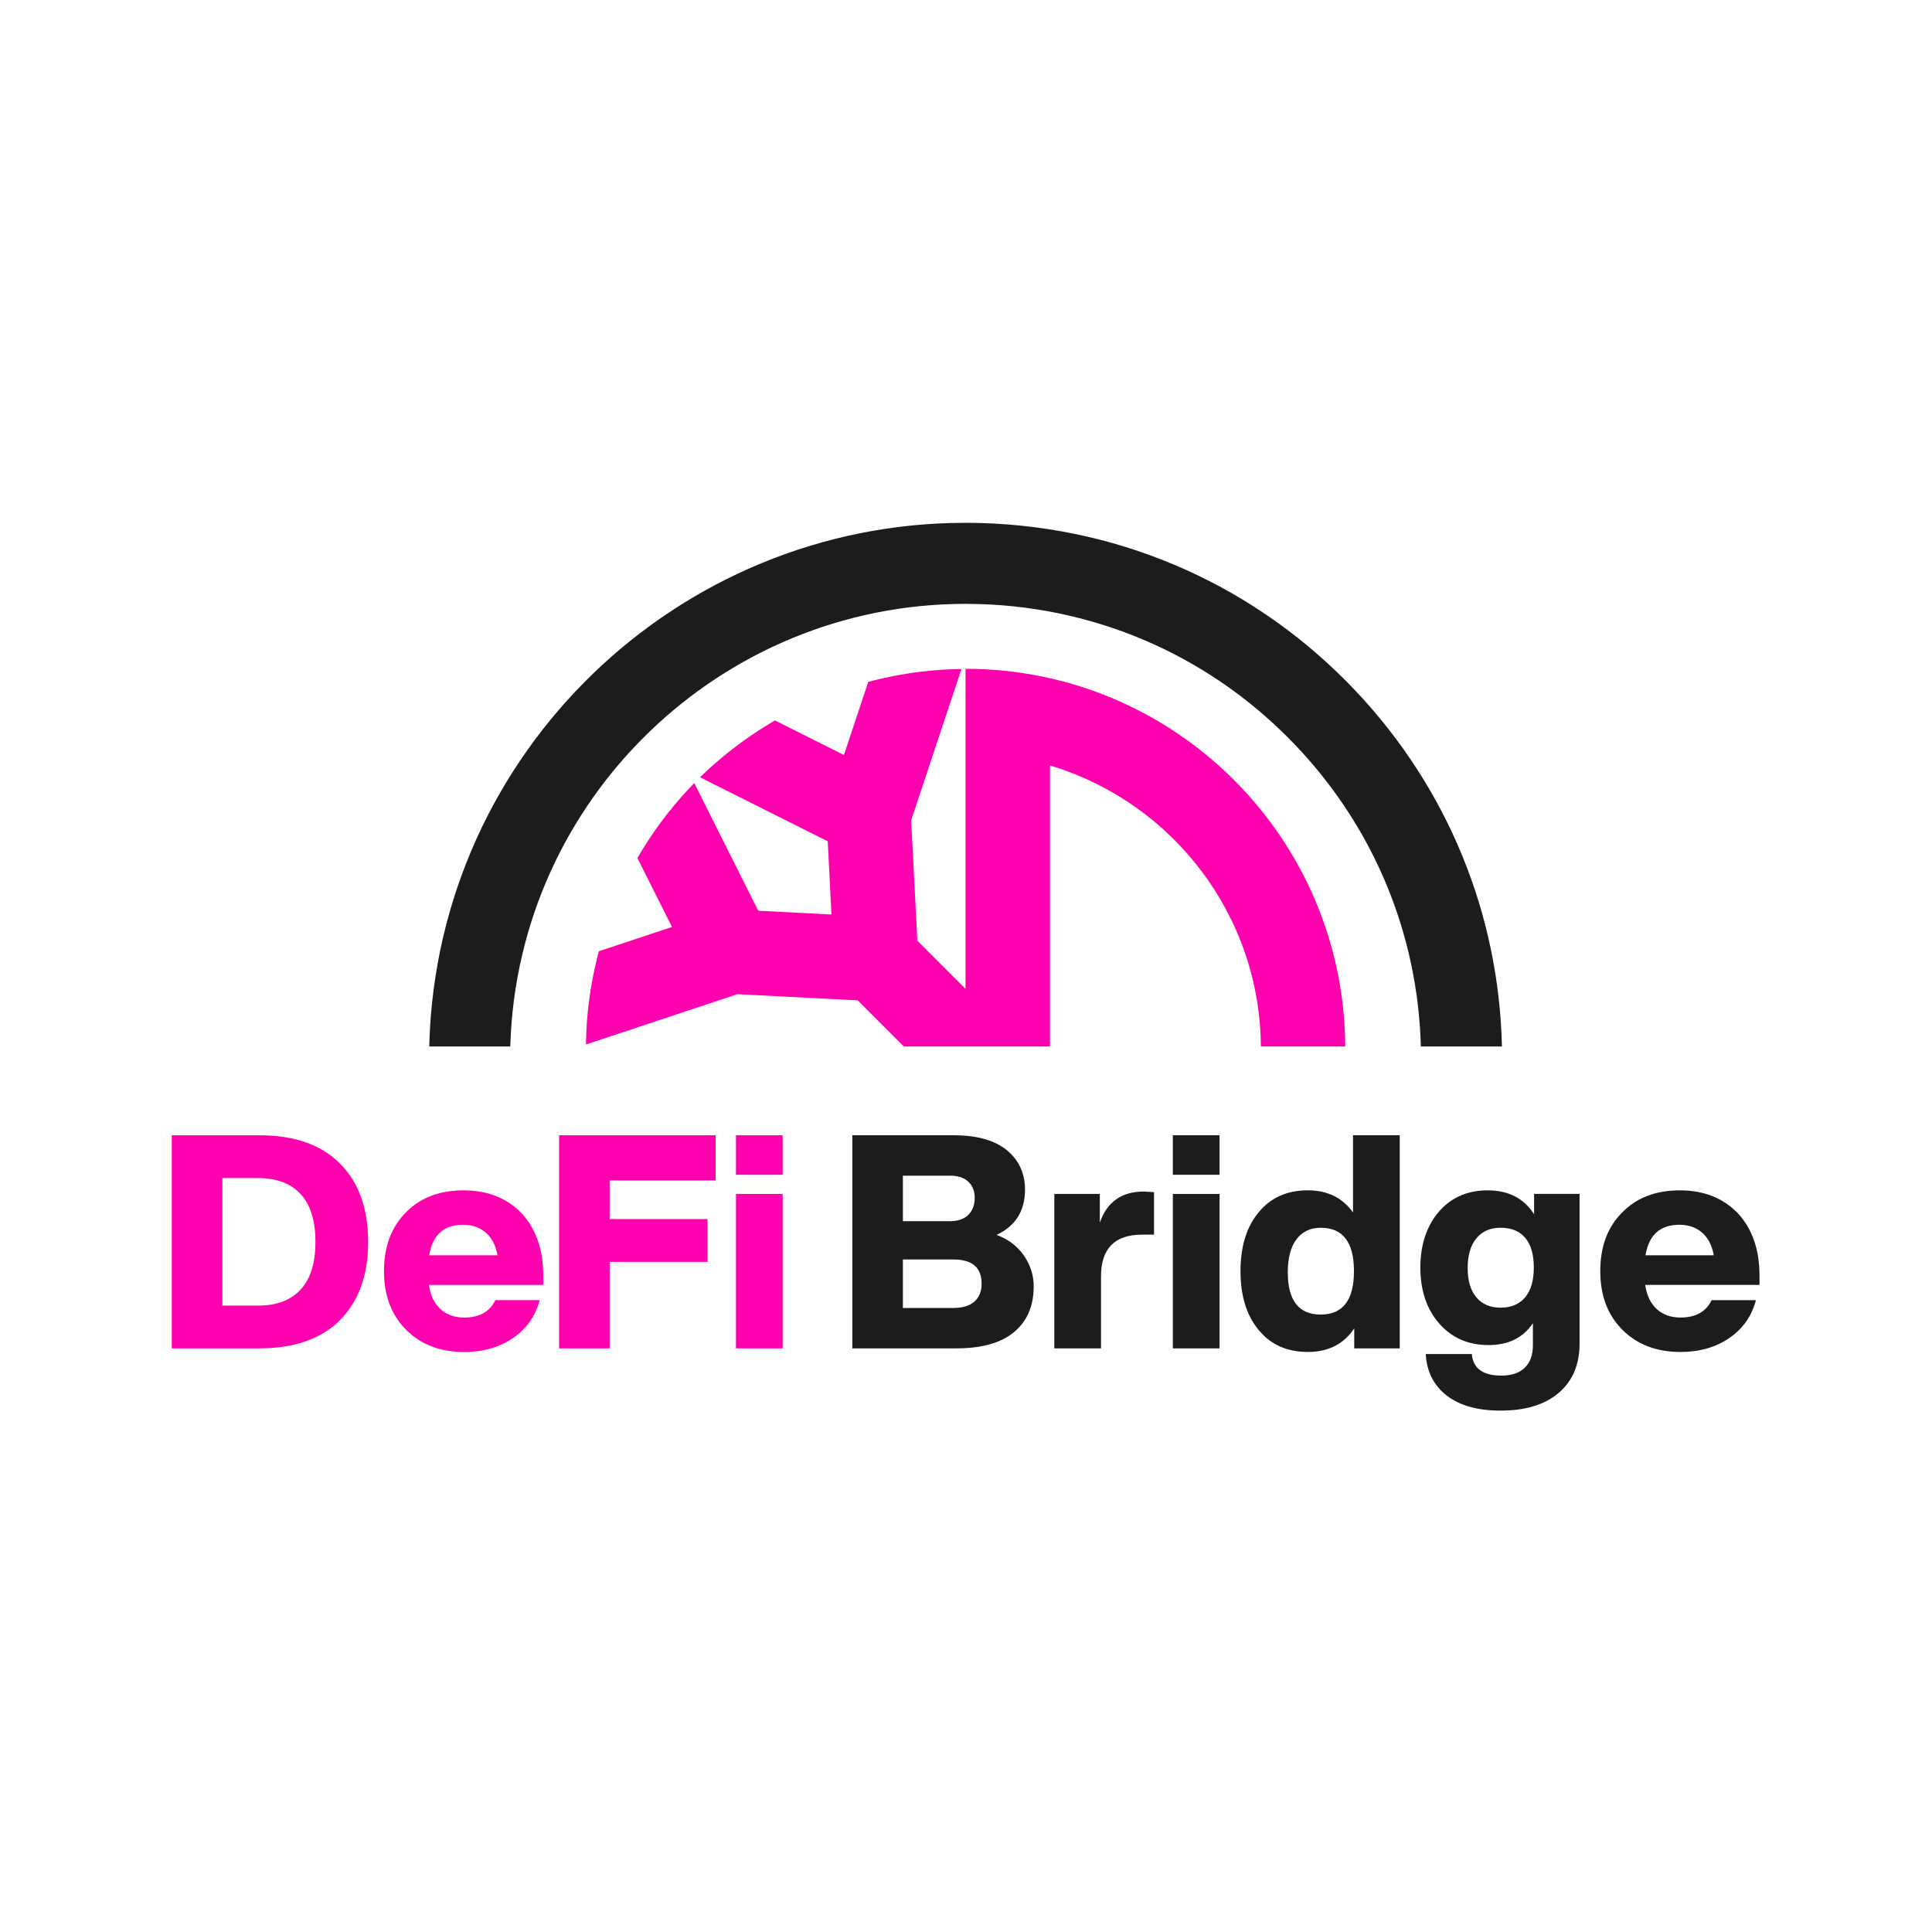
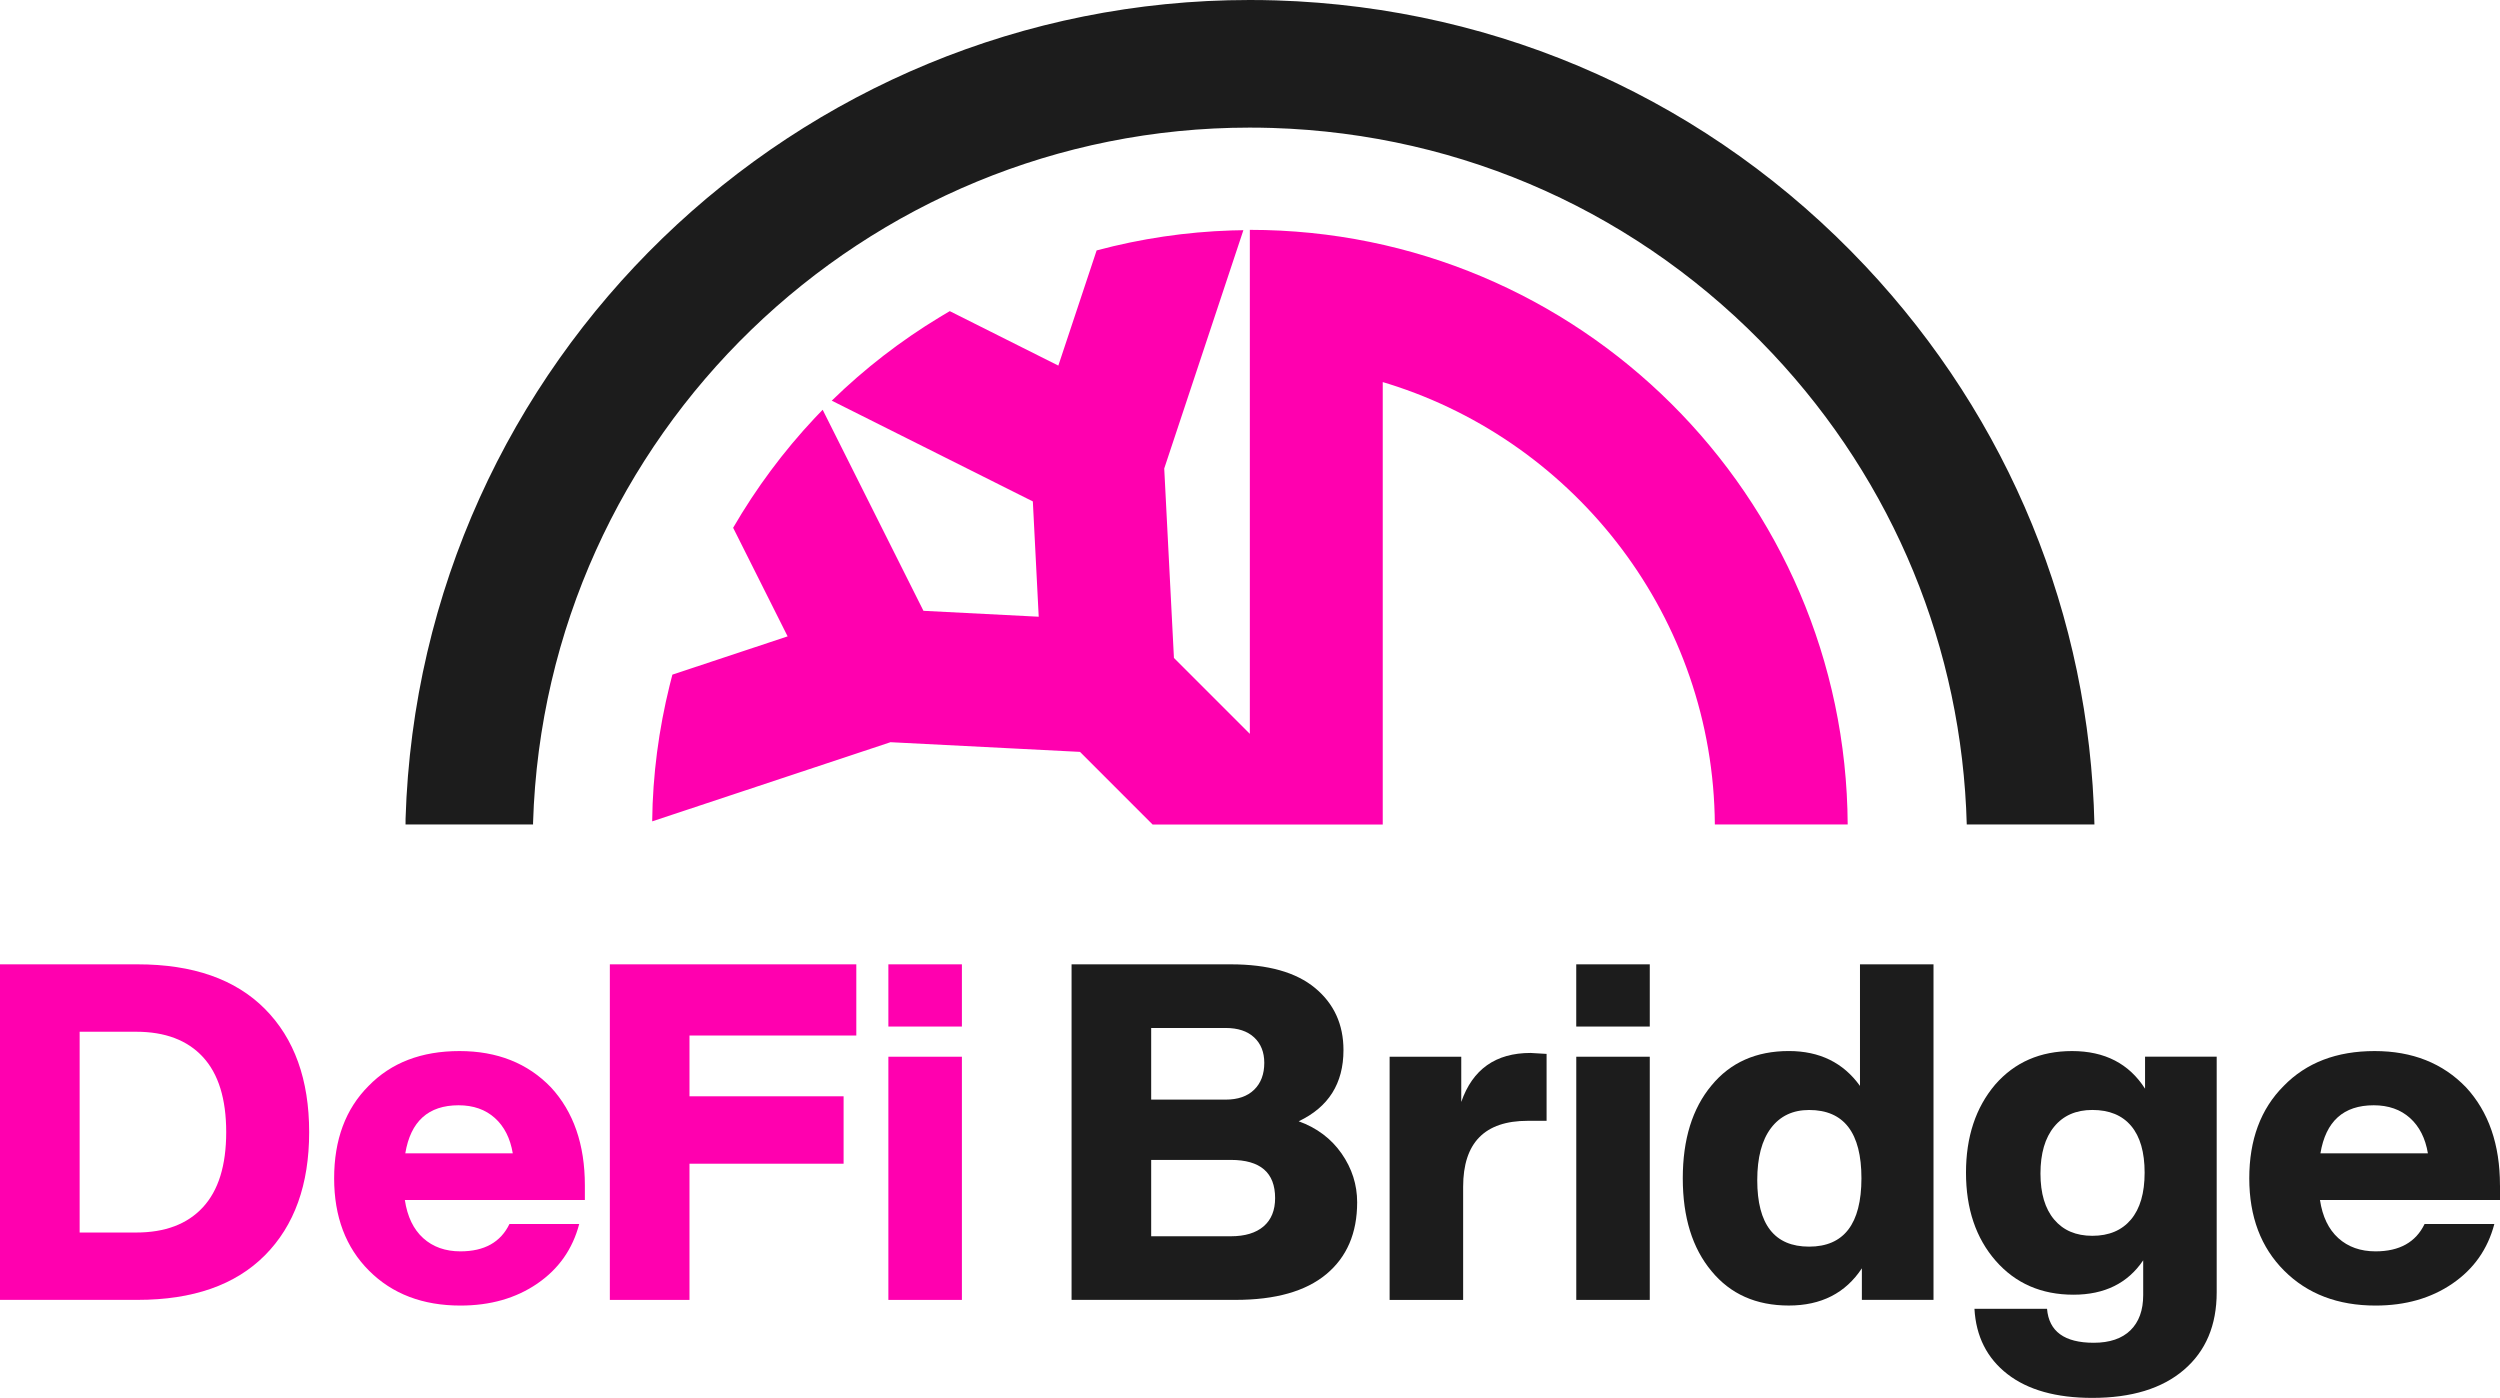
- <svg xmlns="http://www.w3.org/2000/svg" version="1.1" id="Layer_1" x="0px" y="0px" viewBox="0 0 1000 1000" style="enable-background:new 0 0 1000 1000;" xml:space="preserve">
+ <svg xmlns="http://www.w3.org/2000/svg" width="821.81" height="459.52" version="1.1" viewBox="0 0 821.81 459.52" xml:space="preserve">
  <style type="text/css">
	.st0{fill:#FF00AF;}
	.st1{fill:#1C1C1C;}
	.st2{fill-rule:evenodd;clip-rule:evenodd;fill:#FF00AF;}
</style>
-   <g>
-     <g>
-       <path class="st0" d="M134.15,587.61H88.91v110.3h45.24c18.18,0,32.12-4.88,41.83-14.64c9.71-9.76,14.56-23.26,14.56-40.51    c0-17.25-4.86-30.75-14.56-40.51C166.27,592.49,152.32,587.61,134.15,587.61z M155.6,667.48c-5.11,5.53-12.42,8.29-21.92,8.29    h-18.59v-66h18.59c9.5,0,16.81,2.76,21.92,8.29c5.11,5.53,7.67,13.76,7.67,24.71C163.27,653.72,160.72,661.95,155.6,667.48z" />
-       <path class="st0" d="M239.96,616.12c-12.5,0-22.46,3.82-29.9,11.47c-7.54,7.54-11.31,17.66-11.31,30.36    c0,12.6,3.82,22.72,11.47,30.36c7.64,7.65,17.66,11.47,30.05,11.47c9.81,0,18.23-2.4,25.25-7.21c7.02-4.8,11.62-11.33,13.79-19.6    h-22.93c-2.89,5.99-8.26,8.99-16.11,8.99c-4.96,0-9.04-1.45-12.24-4.34c-3.2-2.89-5.22-7.07-6.04-12.55h59.18v-4.8    c0-13.43-3.72-24.17-11.15-32.22C262.37,620.1,252.35,616.12,239.96,616.12z M222.14,649.74c1.75-10.54,7.59-15.8,17.51-15.8    c4.85,0,8.83,1.4,11.93,4.18c3.1,2.79,5.06,6.66,5.89,11.62H222.14z" />
-       <polygon class="st0" points="289.38,697.92 315.56,697.92 315.56,653.15 366.22,653.15 366.22,630.99 315.56,630.99     315.56,611.01 370.4,611.01 370.4,587.61 289.38,587.61   " />
-       <rect x="380.94" y="587.61" class="st0" width="24.17" height="20.45" />
-       <rect x="380.94" y="617.98" class="st0" width="24.17" height="79.94" />
-     </g>
-     <g>
-       <path class="st1" d="M515.82,639.2c9.81-4.65,14.72-12.44,14.72-23.39c0-8.47-3.12-15.28-9.37-20.45    c-6.25-5.16-15.47-7.75-27.65-7.75h-52.36v110.3h53.91c13.12,0,23.05-2.81,29.82-8.44c6.76-5.63,10.15-13.5,10.15-23.63    c0-5.78-1.7-11.13-5.11-16.03C526.51,644.91,521.81,641.37,515.82,639.2z M467.33,608.53h24.48c4.02,0,7.15,1.03,9.37,3.1    c2.22,2.07,3.33,4.86,3.33,8.37c0,3.72-1.11,6.66-3.33,8.83c-2.22,2.17-5.35,3.25-9.37,3.25h-24.48V608.53z M504.28,673.75    c-2.53,2.17-6.12,3.25-10.77,3.25h-26.18v-25.1h26.18c9.71,0,14.56,4.18,14.56,12.55C508.07,668.48,506.81,671.58,504.28,673.75z" />
-       <path class="st1" d="M569.26,632.85v-14.87h-23.55v79.94h24.17v-37.18c0-14.46,7.07-21.69,21.23-21.69h6.2v-22    c-3.1-0.21-4.86-0.31-5.27-0.31C580.57,616.74,572.98,622.11,569.26,632.85z" />
-       <g>
-         <rect x="607.06" y="587.61" class="st1" width="24.17" height="20.45" />
-         <rect x="607.07" y="617.98" class="st1" width="24.16" height="79.94" />
-       </g>
-       <path class="st1" d="M700.33,627.58c-5.48-7.64-13.27-11.47-23.39-11.47c-10.74,0-19.21,3.77-25.41,11.31    c-6.3,7.54-9.45,17.71-9.45,30.52c0,12.81,3.15,22.98,9.45,30.52c6.2,7.54,14.66,11.31,25.41,11.31    c10.63,0,18.64-4.08,24.01-12.24v10.38h23.55v-110.3h-24.17V627.58z M683.6,680.41c-11.36,0-17.04-7.28-17.04-21.84    c0-7.44,1.5-13.14,4.5-17.12c3-3.97,7.18-5.96,12.55-5.96c11.46,0,17.2,7.49,17.2,22.46C700.79,672.93,695.06,680.41,683.6,680.41    z" />
-       <path class="st1" d="M794.05,628.51c-5.27-8.26-13.27-12.39-24.01-12.39c-10.43,0-18.85,3.67-25.25,11    c-6.41,7.54-9.61,17.2-9.61,28.97c0,11.88,3.26,21.53,9.76,28.97c6.51,7.44,15.03,11.15,25.56,11.15    c10.22,0,17.86-3.77,22.93-11.31v11.46c0,4.96-1.4,8.81-4.18,11.54c-2.79,2.73-6.82,4.11-12.09,4.11    c-9.61,0-14.72-3.72-15.34-11.16h-23.86c0.51,9.09,4.13,16.24,10.84,21.46c6.71,5.21,16.01,7.82,27.89,7.82    c12.91,0,22.95-3.07,30.13-9.22c7.18-6.15,10.77-14.64,10.77-25.49v-77.46h-23.55V628.51z M789.41,671.5    c-3,3.56-7.23,5.35-12.7,5.35c-5.37,0-9.55-1.78-12.55-5.35c-3-3.56-4.5-8.6-4.5-15.11c0-6.61,1.5-11.75,4.5-15.41    c3-3.66,7.18-5.5,12.55-5.5c5.58,0,9.84,1.76,12.78,5.27c2.94,3.51,4.41,8.62,4.41,15.34C793.9,662.8,792.4,667.94,789.41,671.5z" />
-       <path class="st1" d="M910.71,660.27c0-13.43-3.72-24.17-11.15-32.22c-7.64-7.95-17.66-11.93-30.05-11.93    c-12.5,0-22.46,3.82-29.9,11.47c-7.54,7.54-11.31,17.66-11.31,30.36c0,12.6,3.82,22.72,11.47,30.36    c7.64,7.65,17.66,11.47,30.05,11.47c9.81,0,18.23-2.4,25.25-7.21c7.02-4.8,11.62-11.33,13.79-19.6h-22.93    c-2.89,5.99-8.26,8.99-16.11,8.99c-4.96,0-9.04-1.45-12.24-4.34c-3.2-2.89-5.22-7.07-6.04-12.55h59.18V660.27z M851.69,649.74    c1.75-10.54,7.59-15.8,17.51-15.8c4.85,0,8.83,1.4,11.93,4.18c3.1,2.79,5.06,6.66,5.89,11.62H851.69z" />
-     </g>
-     <g>
-       <path class="st1" d="M264.14,541.65c0.01-0.2,0-0.41,0-0.61c3.94-127.47,108.89-228.48,235.55-228.48c2.45,0,4.92,0.04,7.39,0.11    c62.95,1.94,121.36,28.29,164.5,74.17c39.93,42.48,62.29,97,63.85,154.8h41.97c-1.57-68.53-27.96-133.2-75.26-183.53    c-50.81-54.05-119.62-85.07-193.76-87.37c-2.92-0.09-5.8-0.13-8.7-0.13c-149.18,0-272.81,118.98-277.45,269.12    c-0.02,0.64,0,1.27-0.01,1.91H264.14z" />
-     </g>
-     <path class="st2" d="M443.93,517.77l23.87,23.88h75.65V396.21l2.07,0.63c61.69,19.4,106.63,76.92,107.1,144.8h43.67   c-0.59-108.05-88.34-195.47-196.53-195.47v165.67l-24.95-24.95l-3.19-62.28l26.02-78.33l-3.84,0.08c-15,0.48-29.9,2.69-44.4,6.57   l-12.59,37.86l-35.69-17.9l-3.24,1.93c-12.86,7.78-24.79,17-35.55,27.5l66.1,33.12l1.93,37.9l-37.89-1.94l-33.13-66.09l-2.59,2.7   c-10.29,10.97-19.29,23.08-26.84,36.09l17.91,35.7l-37.88,12.58l-0.91,3.57c-3.53,14.34-5.57,29.27-5.73,44.66l78.34-26.02   L443.93,517.77z" />
+   <g transform="translate(-88.91,-270.61)">
+     <path class="st0" d="m134.15 587.61h-45.24v110.3h45.24c18.18 0 32.12-4.88 41.83-14.64s14.56-23.26 14.56-40.51-4.86-30.75-14.56-40.51c-9.71-9.76-23.66-14.64-41.83-14.64zm21.45 79.87c-5.11 5.53-12.42 8.29-21.92 8.29h-18.59v-66h18.59c9.5 0 16.81 2.76 21.92 8.29s7.67 13.76 7.67 24.71-2.55 19.18-7.67 24.71z" />
+     <path class="st0" d="m239.96 616.12c-12.5 0-22.46 3.82-29.9 11.47-7.54 7.54-11.31 17.66-11.31 30.36 0 12.6 3.82 22.72 11.47 30.36 7.64 7.65 17.66 11.47 30.05 11.47 9.81 0 18.23-2.4 25.25-7.21 7.02-4.8 11.62-11.33 13.79-19.6h-22.93c-2.89 5.99-8.26 8.99-16.11 8.99-4.96 0-9.04-1.45-12.24-4.34s-5.22-7.07-6.04-12.55h59.18v-4.8c0-13.43-3.72-24.17-11.15-32.22-7.65-7.95-17.67-11.93-30.06-11.93zm-17.82 33.62c1.75-10.54 7.59-15.8 17.51-15.8 4.85 0 8.83 1.4 11.93 4.18 3.1 2.79 5.06 6.66 5.89 11.62z" />
+     <polygon class="st0" points="315.56 611.01 370.4 611.01 370.4 587.61 289.38 587.61 289.38 697.92 315.56 697.92 315.56 653.15 366.22 653.15 366.22 630.99 315.56 630.99" />
+     <rect class="st0" x="380.94" y="587.61" width="24.17" height="20.45" />
+     <rect class="st0" x="380.94" y="617.98" width="24.17" height="79.94" />
+     <path class="st1" d="m515.82 639.2c9.81-4.65 14.72-12.44 14.72-23.39 0-8.47-3.12-15.28-9.37-20.45-6.25-5.16-15.47-7.75-27.65-7.75h-52.36v110.3h53.91c13.12 0 23.05-2.81 29.82-8.44 6.76-5.63 10.15-13.5 10.15-23.63 0-5.78-1.7-11.13-5.11-16.03-3.42-4.9-8.12-8.44-14.11-10.61zm-48.49-30.67h24.48c4.02 0 7.15 1.03 9.37 3.1s3.33 4.86 3.33 8.37c0 3.72-1.11 6.66-3.33 8.83s-5.35 3.25-9.37 3.25h-24.48zm36.95 65.22c-2.53 2.17-6.12 3.25-10.77 3.25h-26.18v-25.1h26.18c9.71 0 14.56 4.18 14.56 12.55 0 4.03-1.26 7.13-3.79 9.3z" />
+     <path class="st1" d="m569.26 632.85v-14.87h-23.55v79.94h24.17v-37.18c0-14.46 7.07-21.69 21.23-21.69h6.2v-22c-3.1-0.21-4.86-0.31-5.27-0.31-11.47 0-19.06 5.37-22.78 16.11z" />
+     <rect class="st1" x="607.06" y="587.61" width="24.17" height="20.45" />
+     <rect class="st1" x="607.07" y="617.98" width="24.16" height="79.94" />
+     <path class="st1" d="m700.33 627.58c-5.48-7.64-13.27-11.47-23.39-11.47-10.74 0-19.21 3.77-25.41 11.31-6.3 7.54-9.45 17.71-9.45 30.52s3.15 22.98 9.45 30.52c6.2 7.54 14.66 11.31 25.41 11.31 10.63 0 18.64-4.08 24.01-12.24v10.38h23.55v-110.3h-24.17zm-16.73 52.83c-11.36 0-17.04-7.28-17.04-21.84 0-7.44 1.5-13.14 4.5-17.12 3-3.97 7.18-5.96 12.55-5.96 11.46 0 17.2 7.49 17.2 22.46-0.02 14.98-5.75 22.46-17.21 22.46z" />
+     <path class="st1" d="m794.05 628.51c-5.27-8.26-13.27-12.39-24.01-12.39-10.43 0-18.85 3.67-25.25 11-6.41 7.54-9.61 17.2-9.61 28.97 0 11.88 3.26 21.53 9.76 28.97 6.51 7.44 15.03 11.15 25.56 11.15 10.22 0 17.86-3.77 22.93-11.31v11.46c0 4.96-1.4 8.81-4.18 11.54-2.79 2.73-6.82 4.11-12.09 4.11-9.61 0-14.72-3.72-15.34-11.16h-23.86c0.51 9.09 4.13 16.24 10.84 21.46 6.71 5.21 16.01 7.82 27.89 7.82 12.91 0 22.95-3.07 30.13-9.22s10.77-14.64 10.77-25.49v-77.46h-23.55v10.55zm-4.64 42.99c-3 3.56-7.23 5.35-12.7 5.35-5.37 0-9.55-1.78-12.55-5.35-3-3.56-4.5-8.6-4.5-15.11 0-6.61 1.5-11.75 4.5-15.41s7.18-5.5 12.55-5.5c5.58 0 9.84 1.76 12.78 5.27s4.41 8.62 4.41 15.34c0 6.71-1.5 11.85-4.49 15.41z" />
+     <path class="st1" d="m910.71 660.27c0-13.43-3.72-24.17-11.15-32.22-7.64-7.95-17.66-11.93-30.05-11.93-12.5 0-22.46 3.82-29.9 11.47-7.54 7.54-11.31 17.66-11.31 30.36 0 12.6 3.82 22.72 11.47 30.36 7.64 7.65 17.66 11.47 30.05 11.47 9.81 0 18.23-2.4 25.25-7.21 7.02-4.8 11.62-11.33 13.79-19.6h-22.93c-2.89 5.99-8.26 8.99-16.11 8.99-4.96 0-9.04-1.45-12.24-4.34s-5.22-7.07-6.04-12.55h59.18v-4.8zm-59.02-10.53c1.75-10.54 7.59-15.8 17.51-15.8 4.85 0 8.83 1.4 11.93 4.18 3.1 2.79 5.06 6.66 5.89 11.62z" />
+     <path class="st1" d="m264.14 541.65c0.01-0.2 0-0.41 0-0.61 3.94-127.47 108.89-228.48 235.55-228.48 2.45 0 4.92 0.04 7.39 0.11 62.95 1.94 121.36 28.29 164.5 74.17 39.93 42.48 62.29 97 63.85 154.8h41.97c-1.57-68.53-27.96-133.2-75.26-183.53-50.81-54.05-119.62-85.07-193.76-87.37-2.92-0.09-5.8-0.13-8.7-0.13-149.18 0-272.81 118.98-277.45 269.12-0.02 0.64 0 1.27-0.01 1.91h41.92z" />
+     <path class="st2" d="m443.93 517.77 23.87 23.88h75.65v-145.44l2.07 0.63c61.69 19.4 106.63 76.92 107.1 144.8h43.67c-0.59-108.05-88.34-195.47-196.53-195.47v165.67l-24.95-24.95-3.19-62.28 26.02-78.33-3.84 0.08c-15 0.48-29.9 2.69-44.4 6.57l-12.59 37.86-35.69-17.9-3.24 1.93c-12.86 7.78-24.79 17-35.55 27.5l66.1 33.12 1.93 37.9-37.89-1.94-33.13-66.09-2.59 2.7c-10.29 10.97-19.29 23.08-26.84 36.09l17.91 35.7-37.88 12.58-0.91 3.57c-3.53 14.34-5.57 29.27-5.73 44.66l78.34-26.02z" />
  </g>
</svg>
